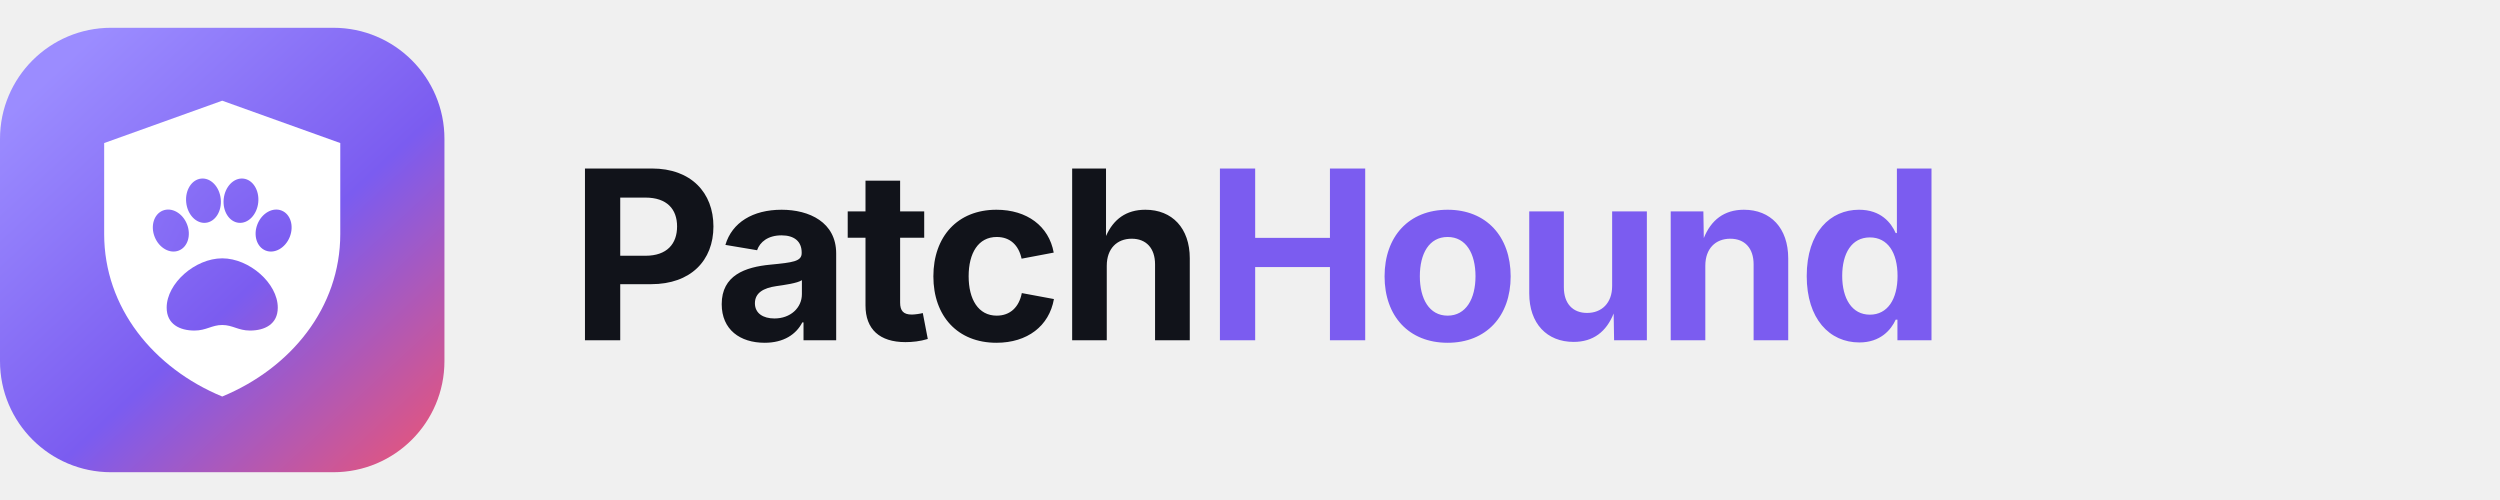
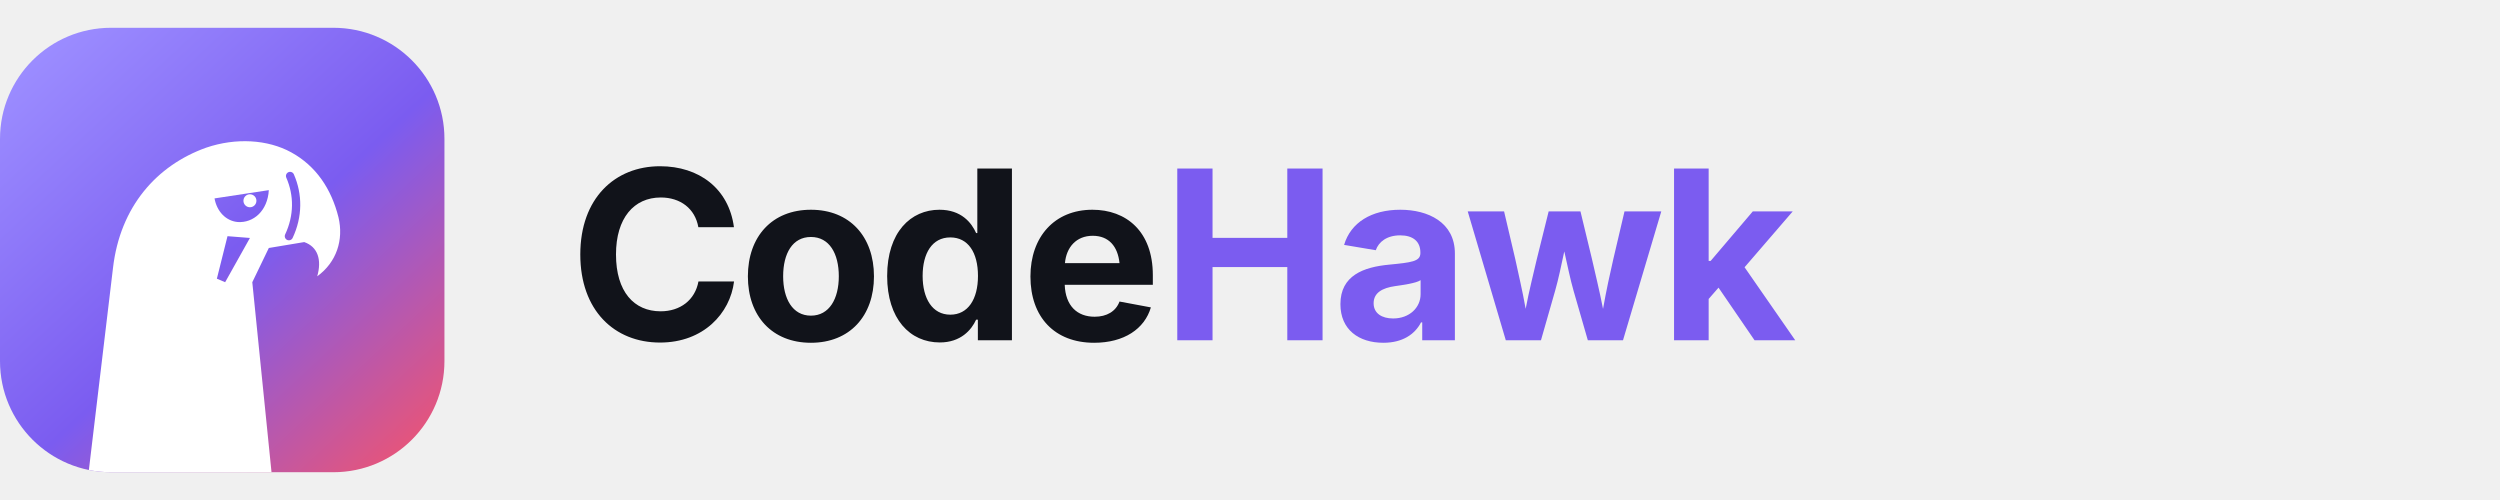
- <svg xmlns="http://www.w3.org/2000/svg" viewBox="0 0 360 72" width="360" height="72" role="img" aria-label="PatchHound">
+ <svg xmlns="http://www.w3.org/2000/svg" viewBox="0 0 360 72" width="360" height="72" role="img" aria-label="CodeHawk">
  <defs>
-     <linearGradient id="wm-bg-ligh" x1="6" y1="8" x2="58" y2="64" gradientUnits="userSpaceOnUse">
+     <linearGradient id="wm-light-bg" x1="6" y1="4" x2="58" y2="60" gradientUnits="userSpaceOnUse">
      <stop offset="0" stop-color="#9b8cff" />
      <stop offset=".55" stop-color="#7b5cf0" />
      <stop offset="1" stop-color="#e2557f" />
    </linearGradient>
+     <clipPath id="wm-light-clip">
+       <rect width="64" height="64" rx="16" />
+     </clipPath>
  </defs>
  <g transform="translate(0 4)">
-     <rect width="64" height="64" rx="16" fill="url(#wm-bg-ligh)" />
-     <path d="M32 10.5 49 16.6v13.1c0 10.6-7.1 19.3-17 23.4-9.9-4.1-17-12.8-17-23.4V16.6z" fill="#fff" />
-     <g fill="url(#wm-bg-ligh)">
-       <path d="M32 33.2c3.9 0 8 3.6 8 7.1 0 2.4-1.9 3.3-4 3.3-1.7 0-2.5-.8-4-.8s-2.3.8-4 .8c-2.1 0-4-.9-4-3.3 0-3.5 4.1-7.1 8-7.1z" />
-       <ellipse cx="24.6" cy="29.2" rx="2.5" ry="3.1" transform="rotate(-22 24.6 29.2)" />
-       <ellipse cx="29.3" cy="24.9" rx="2.5" ry="3.2" transform="rotate(-6 29.3 24.9)" />
-       <ellipse cx="34.7" cy="24.9" rx="2.5" ry="3.2" transform="rotate(6 34.7 24.9)" />
-       <ellipse cx="39.4" cy="29.2" rx="2.5" ry="3.1" transform="rotate(22 39.4 29.2)" />
+     <rect width="64" height="64" rx="16" fill="url(#wm-light-bg)" />
+     <g clip-path="url(#wm-light-clip)">
+       <g transform="translate(2.5 4) scale(.85)">
+         <path fill="#fff" d="M11.9 72 16.2 36C17.4 25.6 23.6 18.6 32 15.6 37 13.9 42.4 14.2 46.4 16.4 50.6 18.7 53.2 22.6 54.4 27.4 55.3 31.2 54.1 35 50.8 37.4 51.6 34.6 50.9 32.4 48.6 31.6L42.6 32.6 39.8 38.4 43.2 72Z" />
+         <path fill="url(#wm-light-bg)" d="M33.4 24.2 42.6 22.8C42.4 26.3 40 28.4 37.3 28.2 35.3 28 33.8 26.4 33.4 24.2Z" />
+         <circle cx="39.4" cy="24.6" r="1.1" fill="#fff" />
+         <path fill="none" stroke="url(#wm-light-bg)" stroke-width="1.4" stroke-linecap="round" d="M46.2 20.4C47.6 23.6 47.6 27.2 46 30.6" />
+         <path fill="url(#wm-light-bg)" d="M35.6 30.6 39.4 30.9 35.2 38.4 33.8 37.8Z" />
+       </g>
    </g>
  </g>
-   <text x="82" y="49" font-family="ui-sans-serif, system-ui, -apple-system, Segoe UI, Inter, Roboto, sans-serif" font-weight="700" font-size="34" letter-spacing="-0.8" fill="#11131a">Patch<tspan fill="#7b5cf0">Hound</tspan>
+   <text x="82" y="49" font-family="ui-sans-serif, system-ui, -apple-system, Segoe UI, Inter, Roboto, sans-serif" font-weight="700" font-size="34" letter-spacing="-0.8" fill="#11131a">Code<tspan fill="#7b5cf0">Hawk</tspan>
  </text>
</svg>
